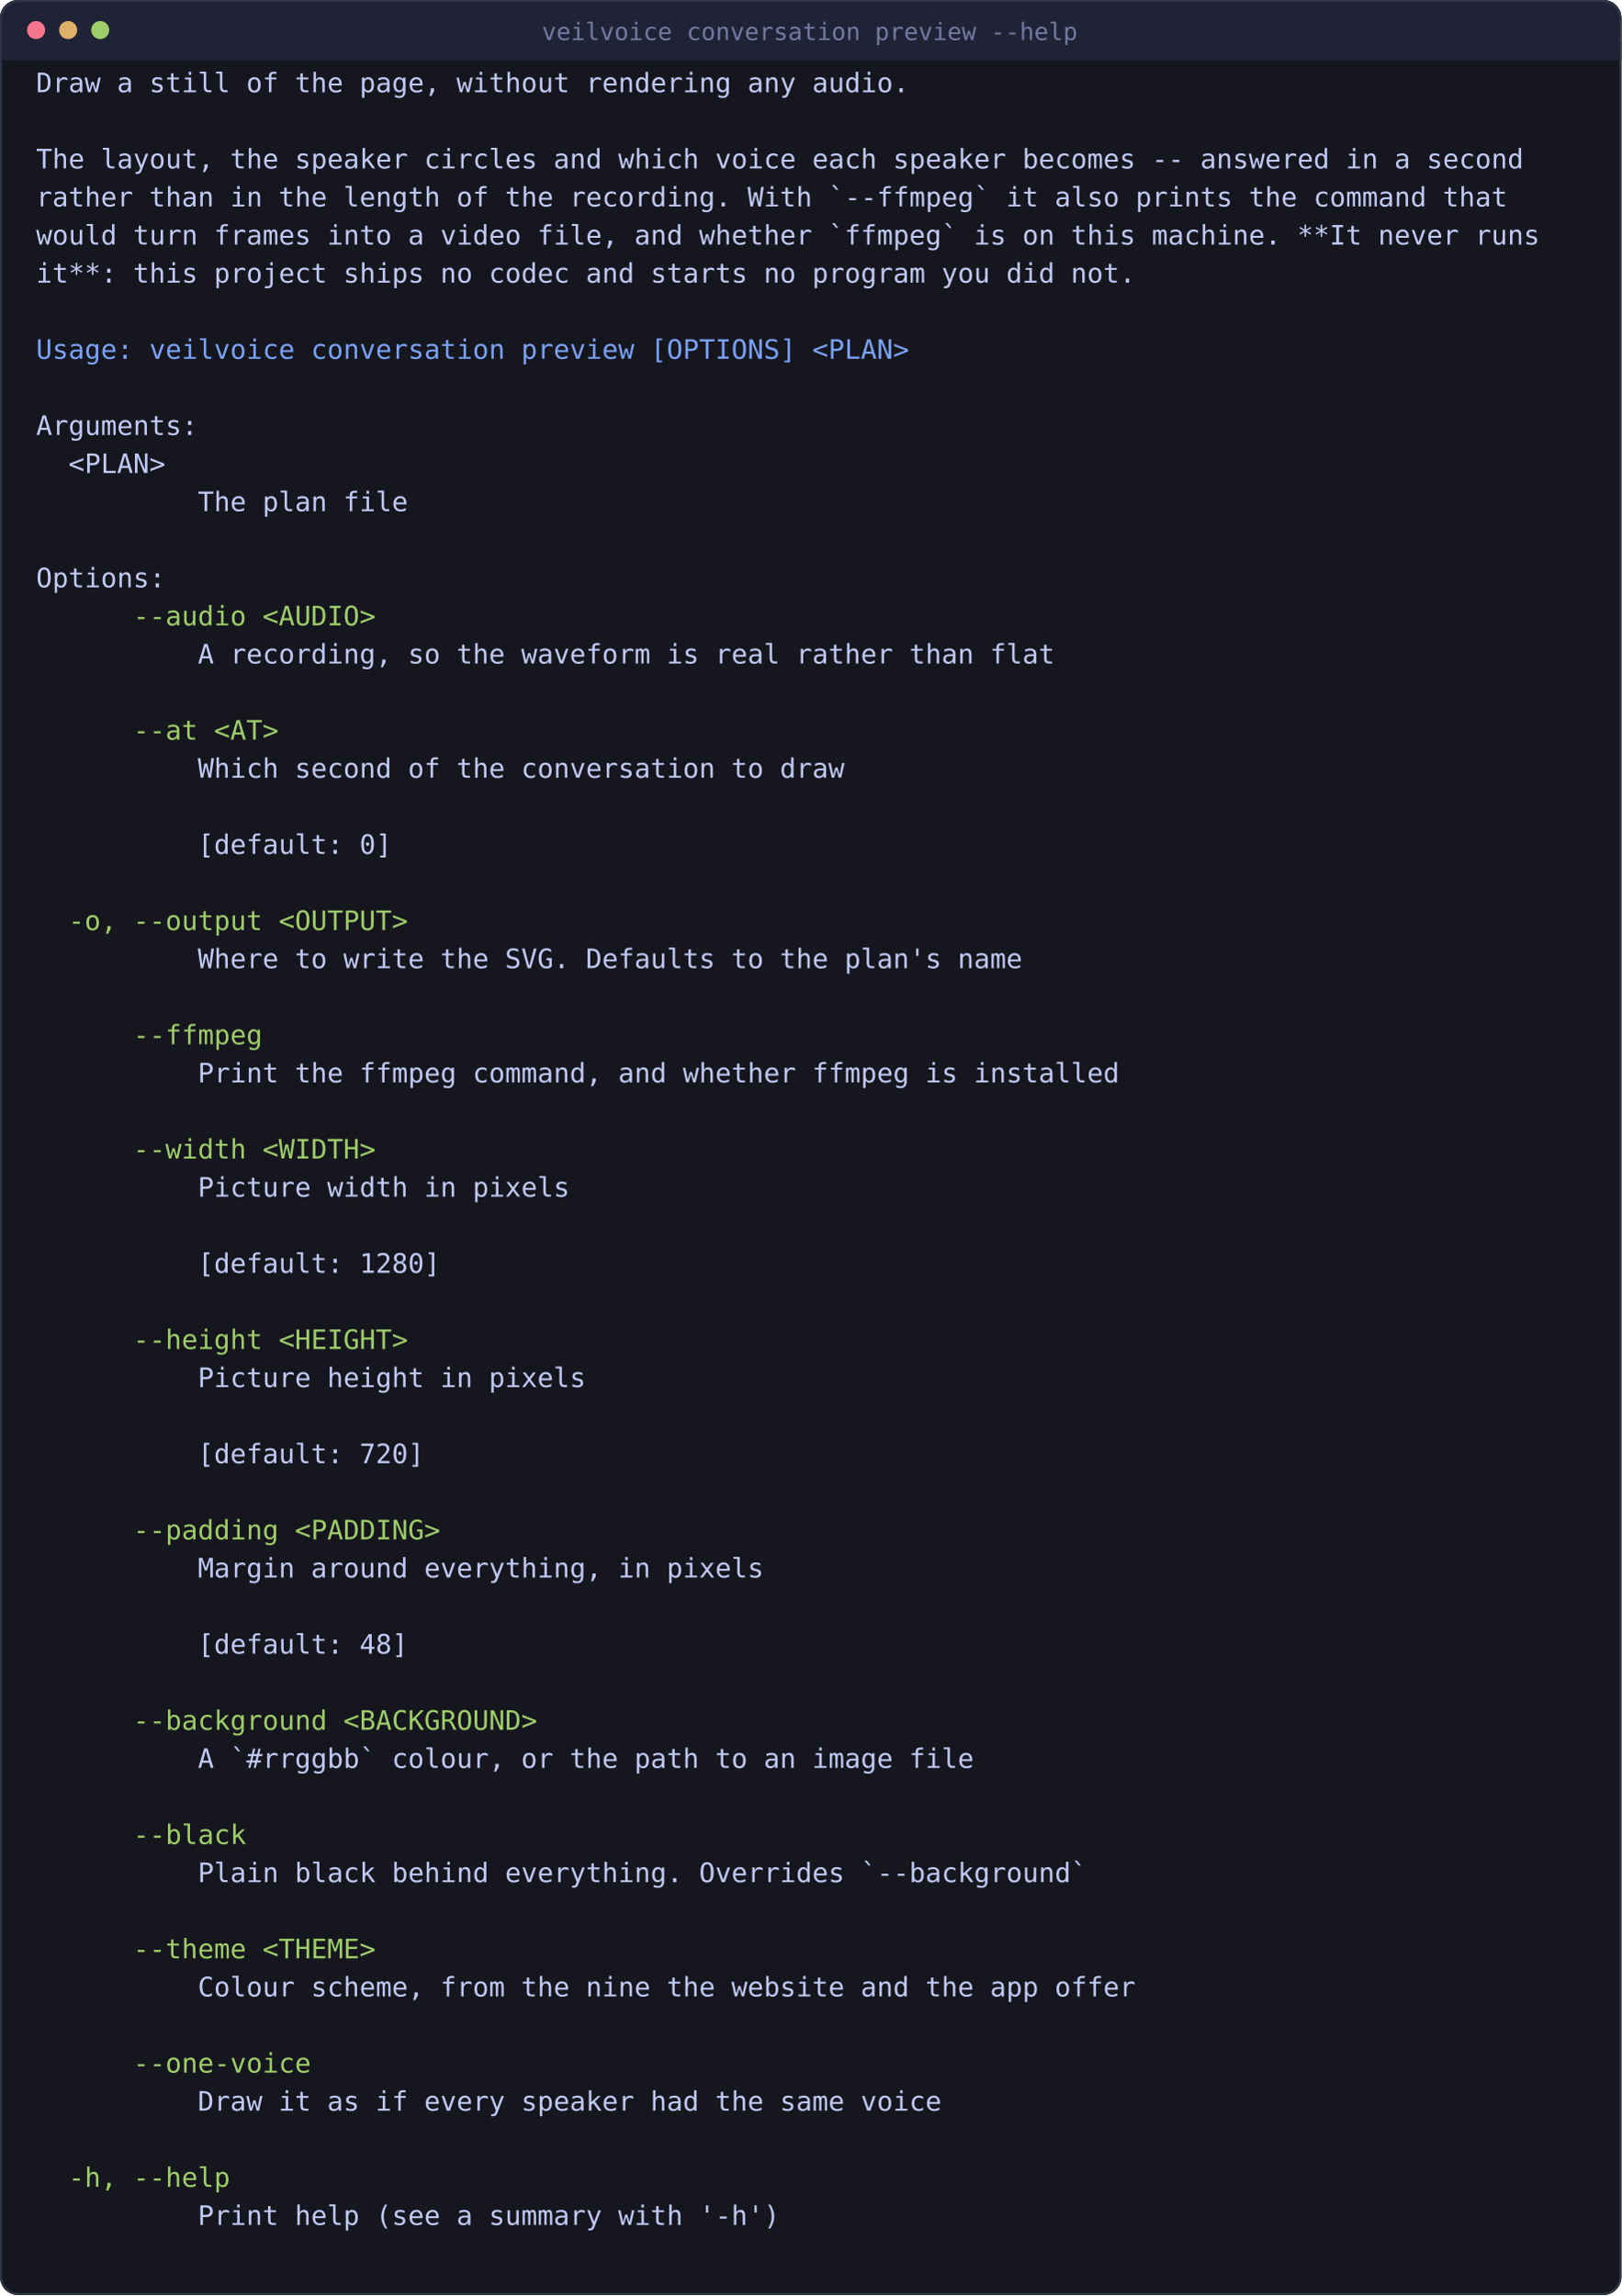
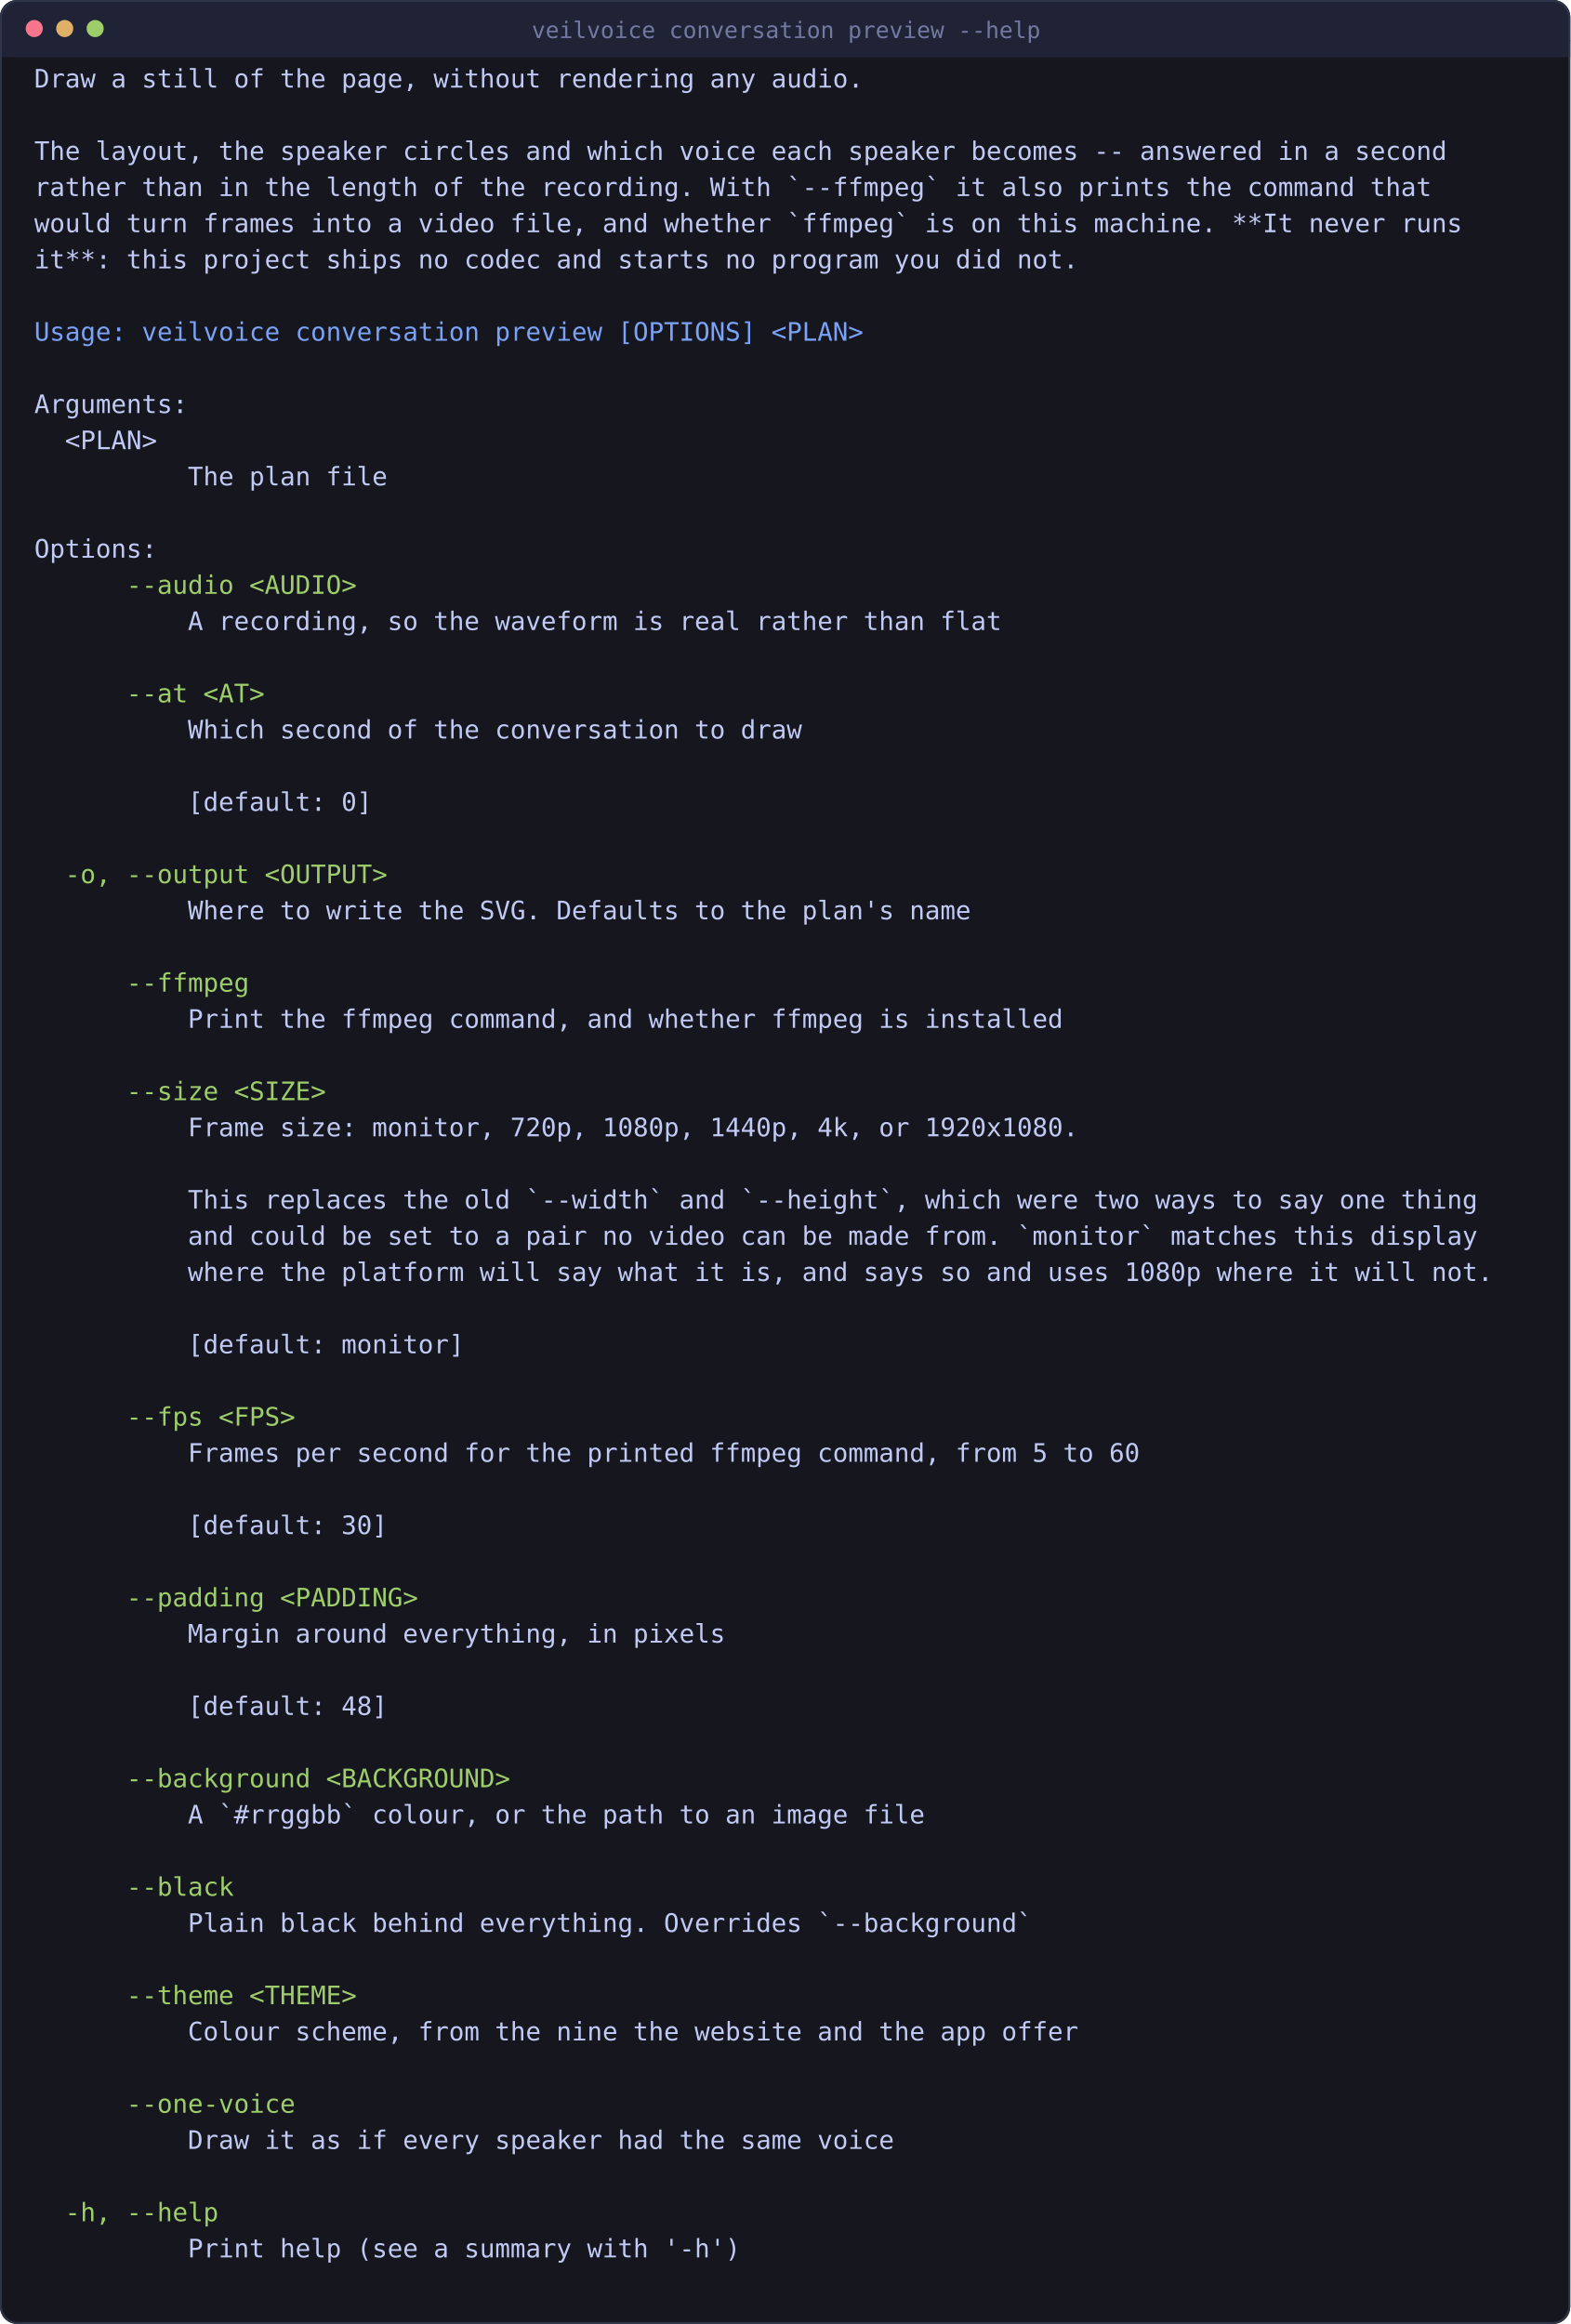
- <svg xmlns="http://www.w3.org/2000/svg" viewBox="0 0 809 1145" width="809" height="1145" style="max-width:100%;height:auto" role="img" aria-label="what the video will look like">
-   <rect x="0" y="0" width="809" height="1145" rx="9" fill="#16161e" />
-   <rect x="0" y="0" width="809" height="30" rx="9" fill="#1f2335" />
-   <rect x="0" y="21" width="809" height="9" fill="#1f2335" />
-   <rect x="0.5" y="0.5" width="808" height="1144" rx="9" fill="none" stroke="#2f3549" />
+ <svg xmlns="http://www.w3.org/2000/svg" viewBox="0 0 825 1221" width="825" height="1221" style="max-width:100%;height:auto" role="img" aria-label="what the video will look like">
+   <rect x="0" y="0" width="825" height="1221" rx="9" fill="#16161e" />
+   <rect x="0" y="0" width="825" height="30" rx="9" fill="#1f2335" />
+   <rect x="0" y="21" width="825" height="9" fill="#1f2335" />
+   <rect x="0.5" y="0.5" width="824" height="1220" rx="9" fill="none" stroke="#2f3549" />
  <circle cx="18" cy="15" r="4.5" fill="#f7768e" />
  <circle cx="34" cy="15" r="4.5" fill="#e0af68" />
  <circle cx="50" cy="15" r="4.5" fill="#9ece6a" />
-   <text x="404" y="20" font-family="ui-monospace, SFMono-Regular, Menlo, Consolas, monospace" font-size="12" fill="#737aa2" text-anchor="middle">veilvoice conversation preview --help</text>
+   <text x="413" y="20" font-family="ui-monospace, SFMono-Regular, Menlo, Consolas, monospace" font-size="12" fill="#737aa2" text-anchor="middle">veilvoice conversation preview --help</text>
  <text x="18.0" y="46.0" font-family="ui-monospace, SFMono-Regular, Menlo, Consolas, monospace" font-size="13.4" fill="#c0caf5" xml:space="preserve">Draw a still of the page, without rendering any audio.</text>
  <text x="18.0" y="84.0" font-family="ui-monospace, SFMono-Regular, Menlo, Consolas, monospace" font-size="13.4" fill="#c0caf5" xml:space="preserve">The layout, the speaker circles and which voice each speaker becomes -- answered in a second</text>
  <text x="18.0" y="103.0" font-family="ui-monospace, SFMono-Regular, Menlo, Consolas, monospace" font-size="13.4" fill="#c0caf5" xml:space="preserve">rather than in the length of the recording. With `--ffmpeg` it also prints the command that</text>
  <text x="18.0" y="122.0" font-family="ui-monospace, SFMono-Regular, Menlo, Consolas, monospace" font-size="13.4" fill="#c0caf5" xml:space="preserve">would turn frames into a video file, and whether `ffmpeg` is on this machine. **It never runs</text>
  <text x="18.0" y="141.0" font-family="ui-monospace, SFMono-Regular, Menlo, Consolas, monospace" font-size="13.4" fill="#c0caf5" xml:space="preserve">it**: this project ships no codec and starts no program you did not.</text>
  <text x="18.0" y="179.0" font-family="ui-monospace, SFMono-Regular, Menlo, Consolas, monospace" font-size="13.4" fill="#7aa2f7" xml:space="preserve">Usage: veilvoice conversation preview [OPTIONS] &lt;PLAN&gt;</text>
  <text x="18.0" y="217.0" font-family="ui-monospace, SFMono-Regular, Menlo, Consolas, monospace" font-size="13.4" fill="#c0caf5" xml:space="preserve">Arguments:</text>
  <text x="18.0" y="236.0" font-family="ui-monospace, SFMono-Regular, Menlo, Consolas, monospace" font-size="13.4" fill="#c0caf5" xml:space="preserve">  &lt;PLAN&gt;</text>
  <text x="18.0" y="255.0" font-family="ui-monospace, SFMono-Regular, Menlo, Consolas, monospace" font-size="13.4" fill="#c0caf5" xml:space="preserve">          The plan file</text>
  <text x="18.0" y="293.0" font-family="ui-monospace, SFMono-Regular, Menlo, Consolas, monospace" font-size="13.4" fill="#c0caf5" xml:space="preserve">Options:</text>
  <text x="18.0" y="312.0" font-family="ui-monospace, SFMono-Regular, Menlo, Consolas, monospace" font-size="13.4" fill="#9ece6a" xml:space="preserve">      --audio &lt;AUDIO&gt;</text>
  <text x="18.0" y="331.0" font-family="ui-monospace, SFMono-Regular, Menlo, Consolas, monospace" font-size="13.4" fill="#c0caf5" xml:space="preserve">          A recording, so the waveform is real rather than flat</text>
  <text x="18.0" y="369.0" font-family="ui-monospace, SFMono-Regular, Menlo, Consolas, monospace" font-size="13.4" fill="#9ece6a" xml:space="preserve">      --at &lt;AT&gt;</text>
  <text x="18.0" y="388.0" font-family="ui-monospace, SFMono-Regular, Menlo, Consolas, monospace" font-size="13.4" fill="#c0caf5" xml:space="preserve">          Which second of the conversation to draw</text>
  <text x="18.0" y="426.0" font-family="ui-monospace, SFMono-Regular, Menlo, Consolas, monospace" font-size="13.4" fill="#c0caf5" xml:space="preserve">          [default: 0]</text>
  <text x="18.0" y="464.0" font-family="ui-monospace, SFMono-Regular, Menlo, Consolas, monospace" font-size="13.4" fill="#9ece6a" xml:space="preserve">  -o, --output &lt;OUTPUT&gt;</text>
  <text x="18.0" y="483.0" font-family="ui-monospace, SFMono-Regular, Menlo, Consolas, monospace" font-size="13.4" fill="#c0caf5" xml:space="preserve">          Where to write the SVG. Defaults to the plan's name</text>
  <text x="18.0" y="521.0" font-family="ui-monospace, SFMono-Regular, Menlo, Consolas, monospace" font-size="13.4" fill="#9ece6a" xml:space="preserve">      --ffmpeg</text>
  <text x="18.0" y="540.0" font-family="ui-monospace, SFMono-Regular, Menlo, Consolas, monospace" font-size="13.4" fill="#c0caf5" xml:space="preserve">          Print the ffmpeg command, and whether ffmpeg is installed</text>
-   <text x="18.0" y="578.0" font-family="ui-monospace, SFMono-Regular, Menlo, Consolas, monospace" font-size="13.4" fill="#9ece6a" xml:space="preserve">      --width &lt;WIDTH&gt;</text>
-   <text x="18.0" y="597.0" font-family="ui-monospace, SFMono-Regular, Menlo, Consolas, monospace" font-size="13.4" fill="#c0caf5" xml:space="preserve">          Picture width in pixels</text>
-   <text x="18.0" y="635.0" font-family="ui-monospace, SFMono-Regular, Menlo, Consolas, monospace" font-size="13.4" fill="#c0caf5" xml:space="preserve">          [default: 1280]</text>
-   <text x="18.0" y="673.0" font-family="ui-monospace, SFMono-Regular, Menlo, Consolas, monospace" font-size="13.4" fill="#9ece6a" xml:space="preserve">      --height &lt;HEIGHT&gt;</text>
-   <text x="18.0" y="692.0" font-family="ui-monospace, SFMono-Regular, Menlo, Consolas, monospace" font-size="13.4" fill="#c0caf5" xml:space="preserve">          Picture height in pixels</text>
-   <text x="18.0" y="730.0" font-family="ui-monospace, SFMono-Regular, Menlo, Consolas, monospace" font-size="13.4" fill="#c0caf5" xml:space="preserve">          [default: 720]</text>
-   <text x="18.0" y="768.0" font-family="ui-monospace, SFMono-Regular, Menlo, Consolas, monospace" font-size="13.4" fill="#9ece6a" xml:space="preserve">      --padding &lt;PADDING&gt;</text>
-   <text x="18.0" y="787.0" font-family="ui-monospace, SFMono-Regular, Menlo, Consolas, monospace" font-size="13.4" fill="#c0caf5" xml:space="preserve">          Margin around everything, in pixels</text>
-   <text x="18.0" y="825.0" font-family="ui-monospace, SFMono-Regular, Menlo, Consolas, monospace" font-size="13.4" fill="#c0caf5" xml:space="preserve">          [default: 48]</text>
-   <text x="18.0" y="863.0" font-family="ui-monospace, SFMono-Regular, Menlo, Consolas, monospace" font-size="13.4" fill="#9ece6a" xml:space="preserve">      --background &lt;BACKGROUND&gt;</text>
-   <text x="18.0" y="882.0" font-family="ui-monospace, SFMono-Regular, Menlo, Consolas, monospace" font-size="13.4" fill="#c0caf5" xml:space="preserve">          A `#rrggbb` colour, or the path to an image file</text>
-   <text x="18.0" y="920.0" font-family="ui-monospace, SFMono-Regular, Menlo, Consolas, monospace" font-size="13.4" fill="#9ece6a" xml:space="preserve">      --black</text>
-   <text x="18.0" y="939.0" font-family="ui-monospace, SFMono-Regular, Menlo, Consolas, monospace" font-size="13.4" fill="#c0caf5" xml:space="preserve">          Plain black behind everything. Overrides `--background`</text>
-   <text x="18.0" y="977.0" font-family="ui-monospace, SFMono-Regular, Menlo, Consolas, monospace" font-size="13.4" fill="#9ece6a" xml:space="preserve">      --theme &lt;THEME&gt;</text>
-   <text x="18.0" y="996.0" font-family="ui-monospace, SFMono-Regular, Menlo, Consolas, monospace" font-size="13.4" fill="#c0caf5" xml:space="preserve">          Colour scheme, from the nine the website and the app offer</text>
-   <text x="18.0" y="1034.0" font-family="ui-monospace, SFMono-Regular, Menlo, Consolas, monospace" font-size="13.4" fill="#9ece6a" xml:space="preserve">      --one-voice</text>
-   <text x="18.0" y="1053.0" font-family="ui-monospace, SFMono-Regular, Menlo, Consolas, monospace" font-size="13.4" fill="#c0caf5" xml:space="preserve">          Draw it as if every speaker had the same voice</text>
-   <text x="18.0" y="1091.0" font-family="ui-monospace, SFMono-Regular, Menlo, Consolas, monospace" font-size="13.4" fill="#9ece6a" xml:space="preserve">  -h, --help</text>
-   <text x="18.0" y="1110.0" font-family="ui-monospace, SFMono-Regular, Menlo, Consolas, monospace" font-size="13.4" fill="#c0caf5" xml:space="preserve">          Print help (see a summary with '-h')</text>
+   <text x="18.0" y="578.0" font-family="ui-monospace, SFMono-Regular, Menlo, Consolas, monospace" font-size="13.4" fill="#9ece6a" xml:space="preserve">      --size &lt;SIZE&gt;</text>
+   <text x="18.0" y="597.0" font-family="ui-monospace, SFMono-Regular, Menlo, Consolas, monospace" font-size="13.4" fill="#c0caf5" xml:space="preserve">          Frame size: monitor, 720p, 1080p, 1440p, 4k, or 1920x1080.</text>
+   <text x="18.0" y="635.0" font-family="ui-monospace, SFMono-Regular, Menlo, Consolas, monospace" font-size="13.4" fill="#c0caf5" xml:space="preserve">          This replaces the old `--width` and `--height`, which were two ways to say one thing</text>
+   <text x="18.0" y="654.0" font-family="ui-monospace, SFMono-Regular, Menlo, Consolas, monospace" font-size="13.4" fill="#c0caf5" xml:space="preserve">          and could be set to a pair no video can be made from. `monitor` matches this display</text>
+   <text x="18.0" y="673.0" font-family="ui-monospace, SFMono-Regular, Menlo, Consolas, monospace" font-size="13.4" fill="#c0caf5" xml:space="preserve">          where the platform will say what it is, and says so and uses 1080p where it will not.</text>
+   <text x="18.0" y="711.0" font-family="ui-monospace, SFMono-Regular, Menlo, Consolas, monospace" font-size="13.4" fill="#c0caf5" xml:space="preserve">          [default: monitor]</text>
+   <text x="18.0" y="749.0" font-family="ui-monospace, SFMono-Regular, Menlo, Consolas, monospace" font-size="13.4" fill="#9ece6a" xml:space="preserve">      --fps &lt;FPS&gt;</text>
+   <text x="18.0" y="768.0" font-family="ui-monospace, SFMono-Regular, Menlo, Consolas, monospace" font-size="13.4" fill="#c0caf5" xml:space="preserve">          Frames per second for the printed ffmpeg command, from 5 to 60</text>
+   <text x="18.0" y="806.0" font-family="ui-monospace, SFMono-Regular, Menlo, Consolas, monospace" font-size="13.4" fill="#c0caf5" xml:space="preserve">          [default: 30]</text>
+   <text x="18.0" y="844.0" font-family="ui-monospace, SFMono-Regular, Menlo, Consolas, monospace" font-size="13.4" fill="#9ece6a" xml:space="preserve">      --padding &lt;PADDING&gt;</text>
+   <text x="18.0" y="863.0" font-family="ui-monospace, SFMono-Regular, Menlo, Consolas, monospace" font-size="13.4" fill="#c0caf5" xml:space="preserve">          Margin around everything, in pixels</text>
+   <text x="18.0" y="901.0" font-family="ui-monospace, SFMono-Regular, Menlo, Consolas, monospace" font-size="13.4" fill="#c0caf5" xml:space="preserve">          [default: 48]</text>
+   <text x="18.0" y="939.0" font-family="ui-monospace, SFMono-Regular, Menlo, Consolas, monospace" font-size="13.4" fill="#9ece6a" xml:space="preserve">      --background &lt;BACKGROUND&gt;</text>
+   <text x="18.0" y="958.0" font-family="ui-monospace, SFMono-Regular, Menlo, Consolas, monospace" font-size="13.4" fill="#c0caf5" xml:space="preserve">          A `#rrggbb` colour, or the path to an image file</text>
+   <text x="18.0" y="996.0" font-family="ui-monospace, SFMono-Regular, Menlo, Consolas, monospace" font-size="13.4" fill="#9ece6a" xml:space="preserve">      --black</text>
+   <text x="18.0" y="1015.0" font-family="ui-monospace, SFMono-Regular, Menlo, Consolas, monospace" font-size="13.4" fill="#c0caf5" xml:space="preserve">          Plain black behind everything. Overrides `--background`</text>
+   <text x="18.0" y="1053.0" font-family="ui-monospace, SFMono-Regular, Menlo, Consolas, monospace" font-size="13.4" fill="#9ece6a" xml:space="preserve">      --theme &lt;THEME&gt;</text>
+   <text x="18.0" y="1072.0" font-family="ui-monospace, SFMono-Regular, Menlo, Consolas, monospace" font-size="13.4" fill="#c0caf5" xml:space="preserve">          Colour scheme, from the nine the website and the app offer</text>
+   <text x="18.0" y="1110.0" font-family="ui-monospace, SFMono-Regular, Menlo, Consolas, monospace" font-size="13.4" fill="#9ece6a" xml:space="preserve">      --one-voice</text>
+   <text x="18.0" y="1129.0" font-family="ui-monospace, SFMono-Regular, Menlo, Consolas, monospace" font-size="13.4" fill="#c0caf5" xml:space="preserve">          Draw it as if every speaker had the same voice</text>
+   <text x="18.0" y="1167.0" font-family="ui-monospace, SFMono-Regular, Menlo, Consolas, monospace" font-size="13.4" fill="#9ece6a" xml:space="preserve">  -h, --help</text>
+   <text x="18.0" y="1186.0" font-family="ui-monospace, SFMono-Regular, Menlo, Consolas, monospace" font-size="13.4" fill="#c0caf5" xml:space="preserve">          Print help (see a summary with '-h')</text>
</svg>
